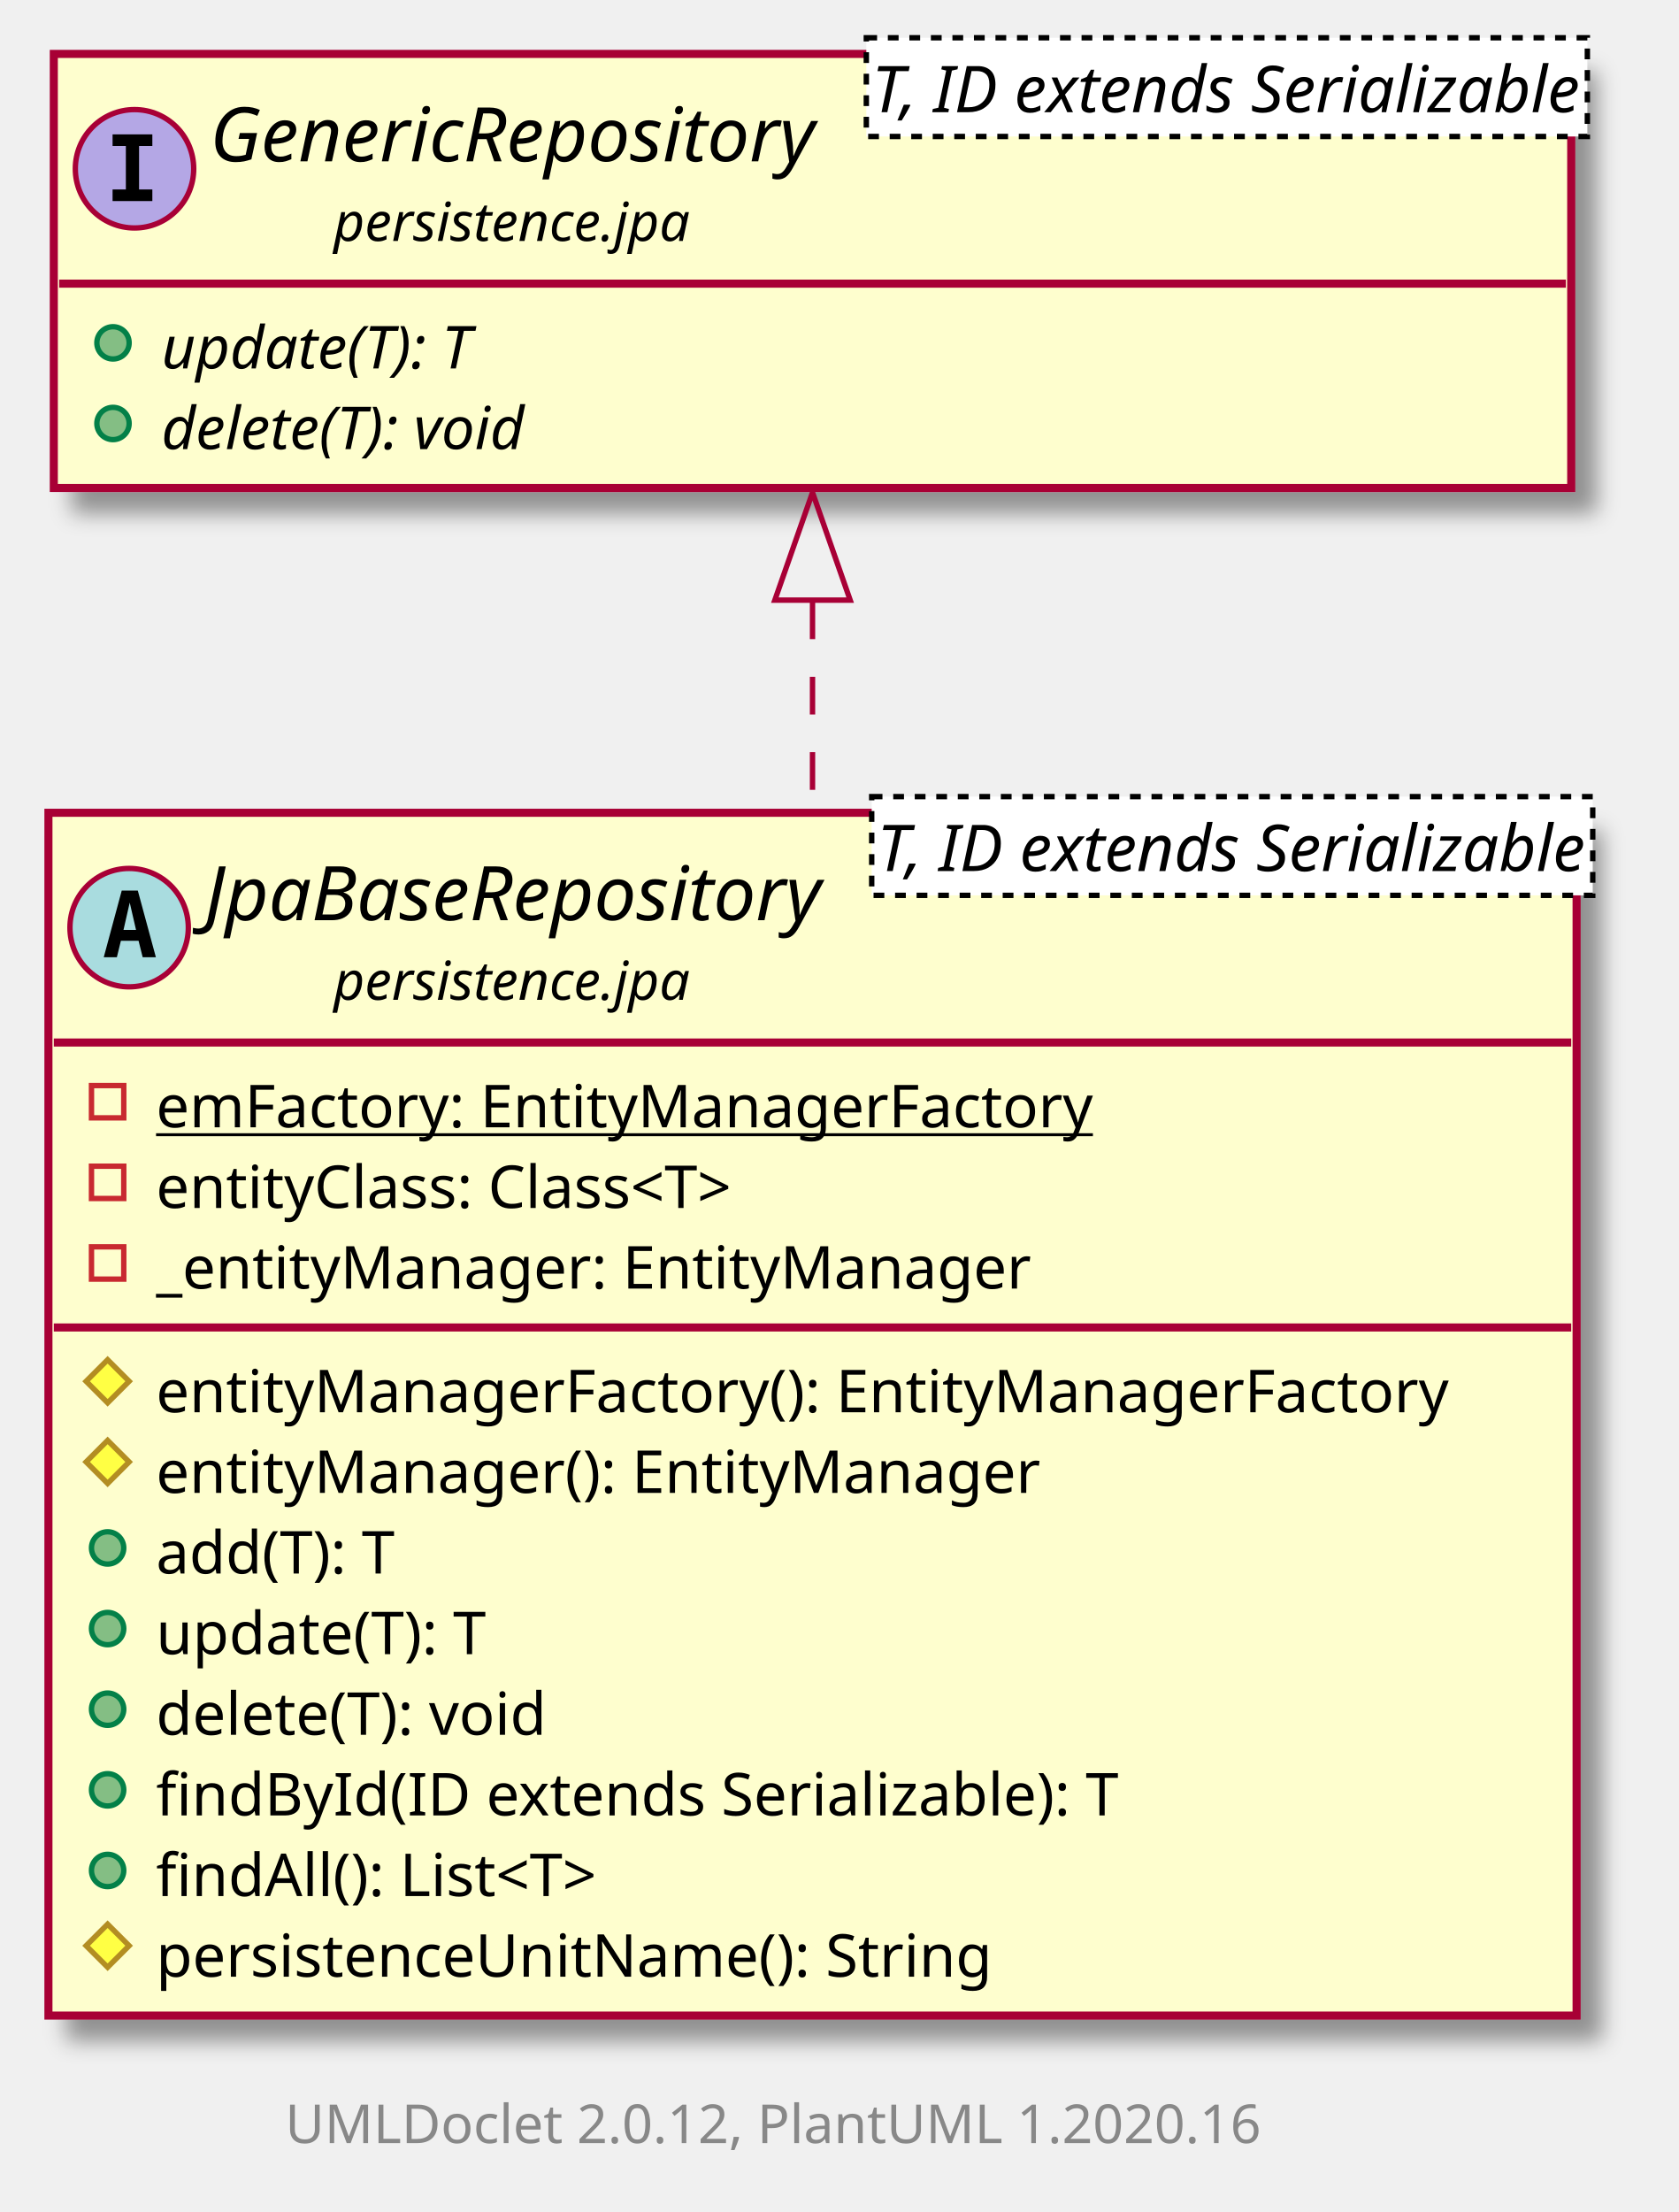
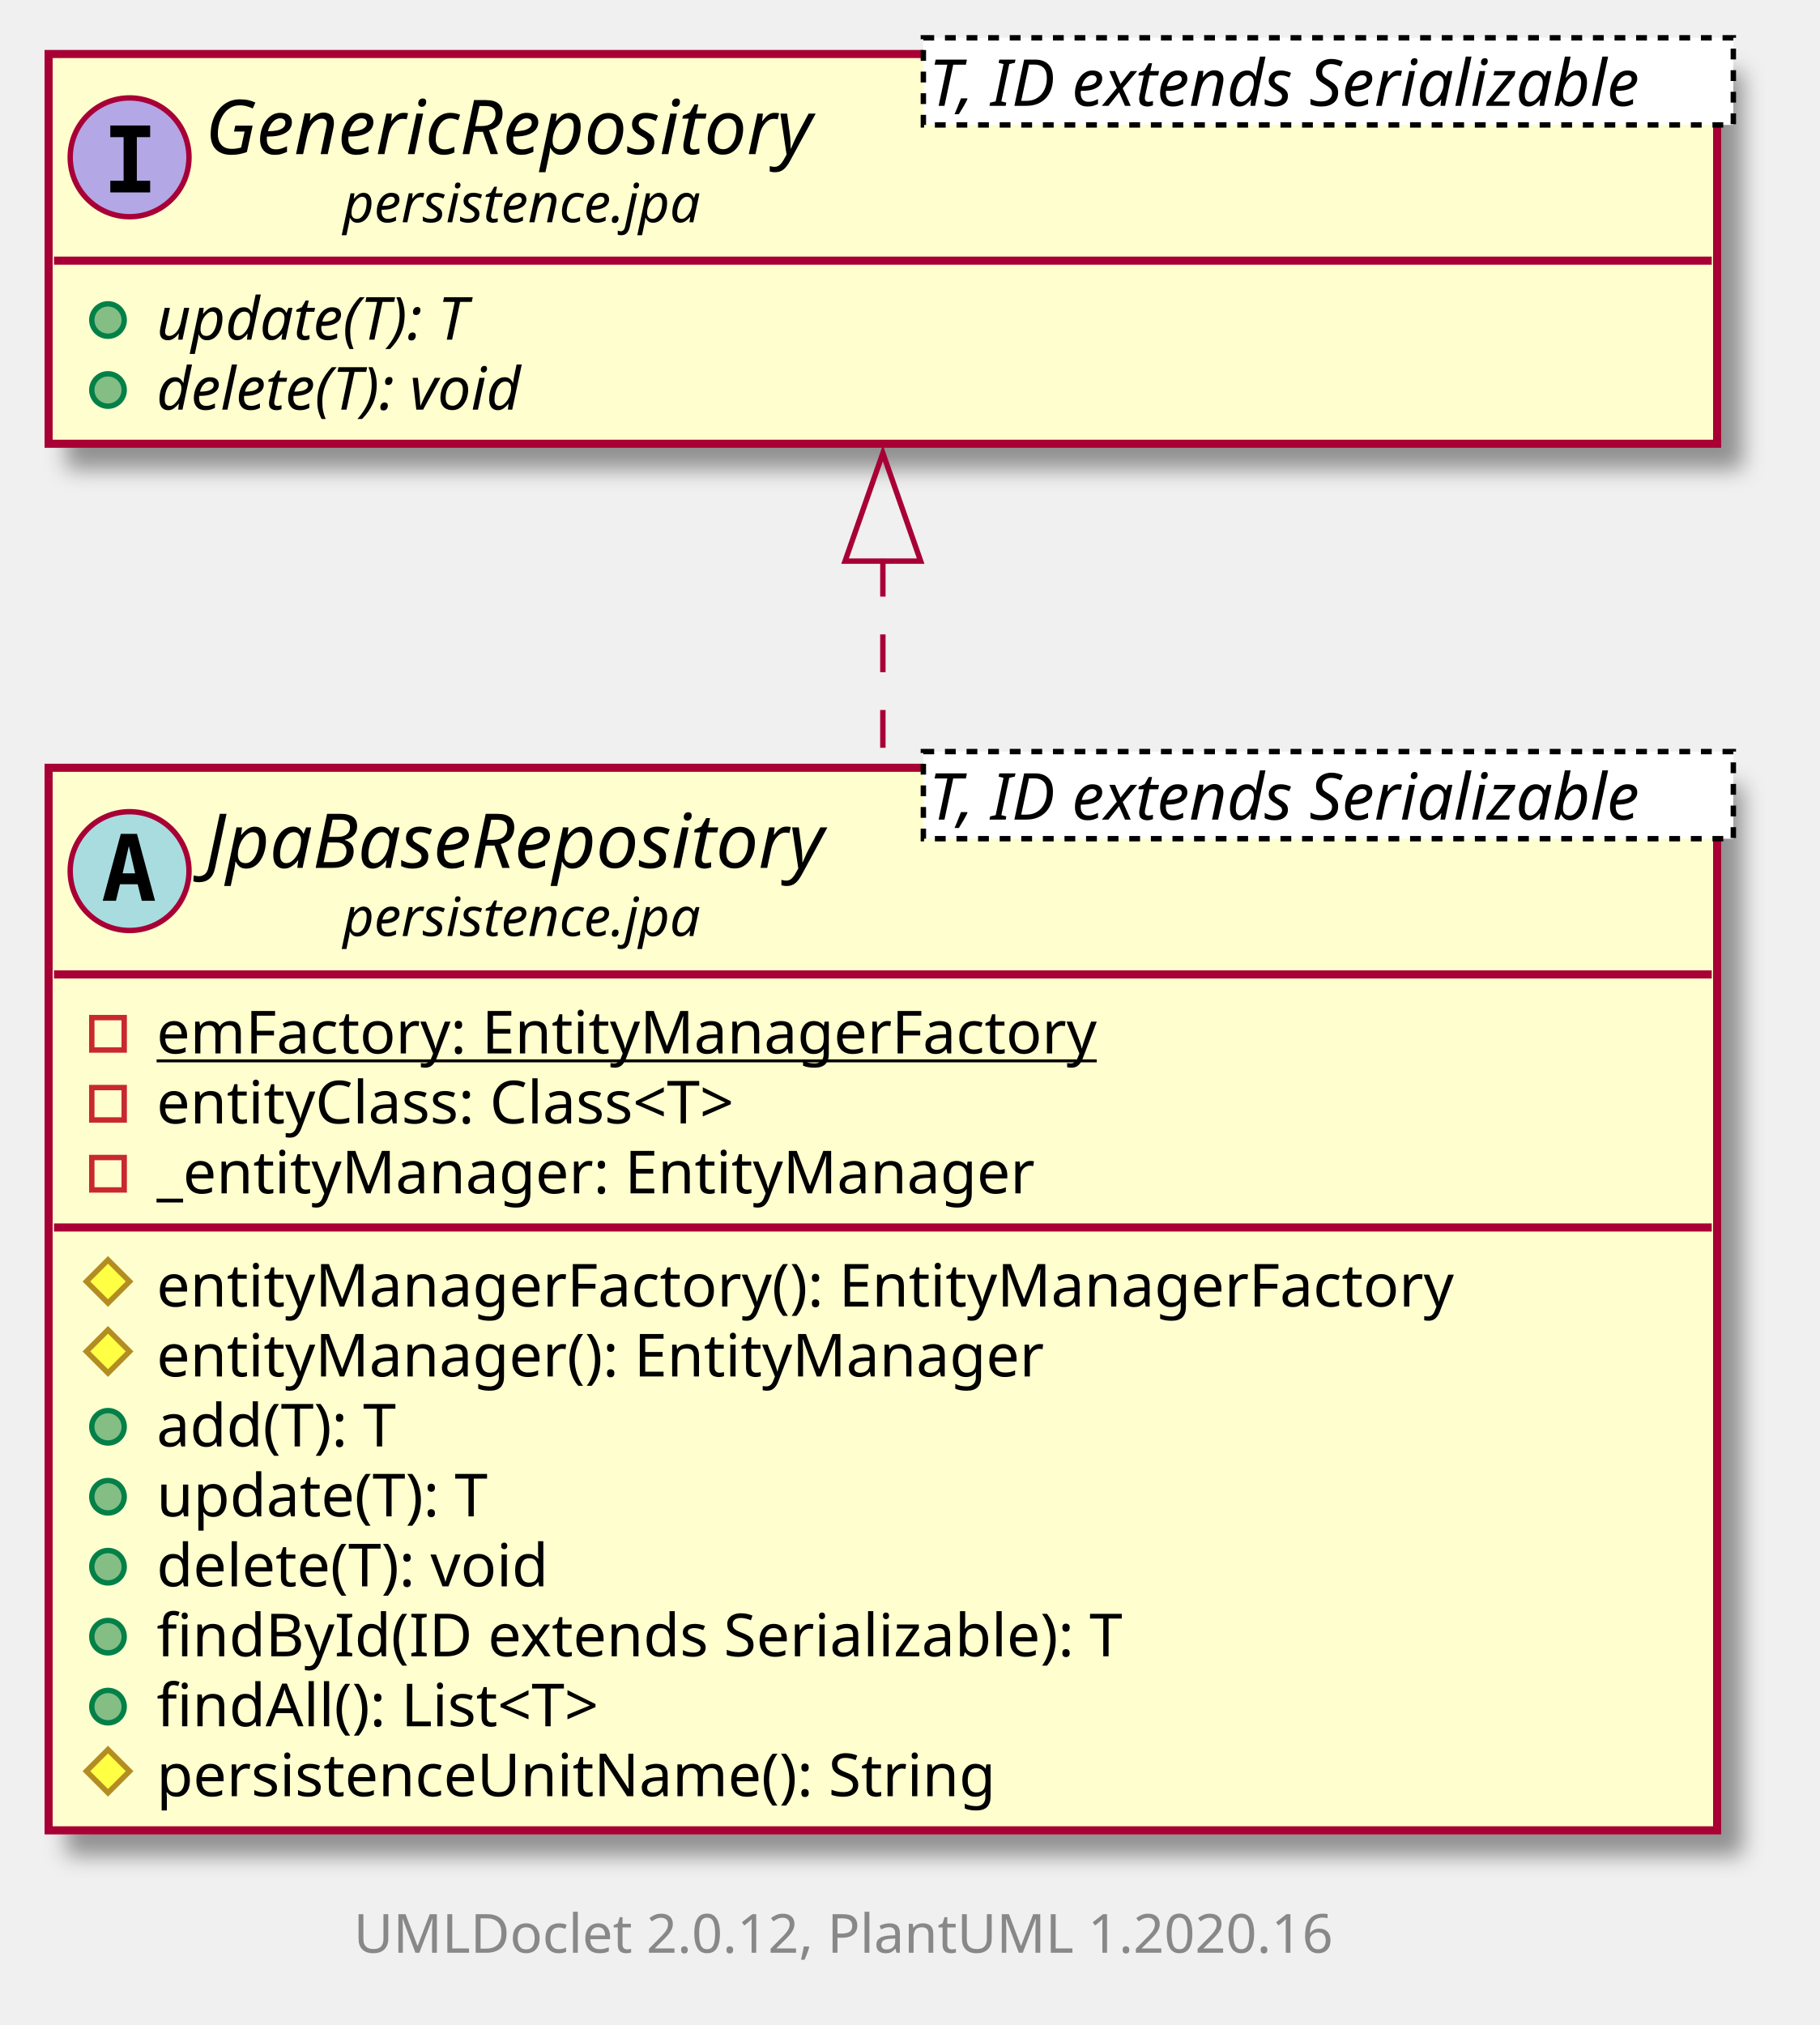
- <svg xmlns="http://www.w3.org/2000/svg" xmlns:xlink="http://www.w3.org/1999/xlink" contentScriptType="application/ecmascript" contentStyleType="text/css" height="411px" preserveAspectRatio="none" style="width:312px;height:411px;" version="1.1" viewBox="0 0 312 411" width="312px" zoomAndPan="magnify">
+ <svg xmlns="http://www.w3.org/2000/svg" xmlns:xlink="http://www.w3.org/1999/xlink" contentScriptType="application/ecmascript" contentStyleType="text/css" height="375px" preserveAspectRatio="none" style="width:337px;height:375px;" version="1.1" viewBox="0 0 337 375" width="337px" zoomAndPan="magnify">
  <defs>
    <filter height="300%" id="f68in7xlsmpda" width="300%" x="-1" y="-1">
      <feGaussianBlur result="blurOut" stdDeviation="2.0" />
      <feColorMatrix in="blurOut" result="blurOut2" type="matrix" values="0 0 0 0 0 0 0 0 0 0 0 0 0 0 0 0 0 0 .4 0" />
      <feOffset dx="4.0" dy="4.0" in="blurOut2" result="blurOut3" />
      <feBlend in="SourceGraphic" in2="blurOut3" mode="normal" />
    </filter>
  </defs>
  <g>
    <a href="JpaBaseRepository.html" target="_top" title="JpaBaseRepository.html" xlink:actuate="onRequest" xlink:href="JpaBaseRepository.html" xlink:show="new" xlink:title="JpaBaseRepository.html" xlink:type="simple">
-       <rect codeLine="5" fill="#FEFECE" filter="url(#f68in7xlsmpda)" height="223.489" id="persistence.jpa.JpaBaseRepository" style="stroke: #A80036; stroke-width: 1.5;" width="284" x="9" y="151.016" />
-       <ellipse cx="24" cy="172.36" fill="#A9DCDF" rx="11" ry="11" style="stroke: #A80036; stroke-width: 1.0;" />
-       <path d="M24.109,167.704 L22.953,172.782 L25.281,172.782 L24.109,167.704 Z M22.625,165.469 L25.609,165.469 L28.969,177.86 L26.516,177.86 L25.75,174.798 L22.469,174.798 L21.719,177.86 L19.281,177.86 L22.625,165.469 Z " />
-       <text fill="#000000" font-family="sans-serif" font-size="14" font-style="italic" lengthAdjust="spacingAndGlyphs" textLength="116" x="38" y="170.982">JpaBaseRepository</text>
-       <text fill="#000000" font-family="sans-serif" font-size="10" font-style="italic" lengthAdjust="spacingAndGlyphs" textLength="68" x="62" y="185.774">persistence.jpa</text>
-       <rect fill="#FFFFFF" height="18.344" style="stroke: #000000; stroke-width: 1.0; stroke-dasharray: 2.0,2.0;" width="134" x="162" y="148.016" />
-       <text fill="#000000" font-family="sans-serif" font-size="12" font-style="italic" lengthAdjust="spacingAndGlyphs" textLength="132" x="163" y="161.844">T, ID extends Serializable</text>
-       <line style="stroke: #A80036; stroke-width: 1.5;" x1="10" x2="292" y1="193.704" y2="193.704" />
-       <rect fill="none" height="6" style="stroke: #C82930; stroke-width: 1.0;" width="6" x="17" y="201.704" />
-       <text fill="#000000" font-family="sans-serif" font-size="11" lengthAdjust="spacingAndGlyphs" text-decoration="underline" textLength="177" x="29" y="209.463">emFactory: EntityManagerFactory</text>
-       <rect fill="none" height="6" style="stroke: #C82930; stroke-width: 1.0;" width="6" x="17" y="216.686" />
-       <text fill="#000000" font-family="sans-serif" font-size="11" lengthAdjust="spacingAndGlyphs" textLength="106" x="29" y="224.445">entityClass: Class&lt;T&gt;</text>
-       <rect fill="none" height="6" style="stroke: #C82930; stroke-width: 1.0;" width="6" x="17" y="231.668" />
-       <text fill="#000000" font-family="sans-serif" font-size="11" lengthAdjust="spacingAndGlyphs" textLength="165" x="29" y="239.427">_entityManager: EntityManager</text>
-       <line style="stroke: #A80036; stroke-width: 1.5;" x1="10" x2="292" y1="246.65" y2="246.65" />
-       <polygon fill="#FFFF44" points="20,252.65,24,256.65,20,260.65,16,256.65" style="stroke: #B38D22; stroke-width: 1.0;" />
-       <text fill="#000000" font-family="sans-serif" font-size="11" lengthAdjust="spacingAndGlyphs" textLength="244" x="29" y="262.409">entityManagerFactory(): EntityManagerFactory</text>
-       <polygon fill="#FFFF44" points="20,267.632,24,271.632,20,275.632,16,271.632" style="stroke: #B38D22; stroke-width: 1.0;" />
-       <text fill="#000000" font-family="sans-serif" font-size="11" lengthAdjust="spacingAndGlyphs" textLength="166" x="29" y="277.39">entityManager(): EntityManager</text>
-       <ellipse cx="20" cy="287.613" fill="#84BE84" rx="3" ry="3" style="stroke: #038048; stroke-width: 1.0;" />
-       <text fill="#000000" font-family="sans-serif" font-size="11" lengthAdjust="spacingAndGlyphs" textLength="44" x="29" y="292.372">add(T): T</text>
-       <ellipse cx="20" cy="302.595" fill="#84BE84" rx="3" ry="3" style="stroke: #038048; stroke-width: 1.0;" />
-       <text fill="#000000" font-family="sans-serif" font-size="11" lengthAdjust="spacingAndGlyphs" textLength="61" x="29" y="307.354">update(T): T</text>
-       <ellipse cx="20" cy="317.577" fill="#84BE84" rx="3" ry="3" style="stroke: #038048; stroke-width: 1.0;" />
-       <text fill="#000000" font-family="sans-serif" font-size="11" lengthAdjust="spacingAndGlyphs" textLength="73" x="29" y="322.336">delete(T): void</text>
-       <ellipse cx="20" cy="332.559" fill="#84BE84" rx="3" ry="3" style="stroke: #038048; stroke-width: 1.0;" />
-       <text fill="#000000" font-family="sans-serif" font-size="11" lengthAdjust="spacingAndGlyphs" textLength="181" x="29" y="337.318">findById(ID extends Serializable): T</text>
-       <ellipse cx="20" cy="347.541" fill="#84BE84" rx="3" ry="3" style="stroke: #038048; stroke-width: 1.0;" />
-       <text fill="#000000" font-family="sans-serif" font-size="11" lengthAdjust="spacingAndGlyphs" textLength="82" x="29" y="352.3">findAll(): List&lt;T&gt;</text>
-       <polygon fill="#FFFF44" points="20,357.523,24,361.523,20,365.523,16,361.523" style="stroke: #B38D22; stroke-width: 1.0;" />
-       <text fill="#000000" font-family="sans-serif" font-size="11" lengthAdjust="spacingAndGlyphs" textLength="155" x="29" y="367.282">persistenceUnitName(): String</text>
+       <rect codeLine="5" fill="#FEFECE" filter="url(#f68in7xlsmpda)" height="196.772" id="persistence.jpa.JpaBaseRepository" style="stroke: #A80036; stroke-width: 1.5;" width="309" x="9" y="142.18" />
+       <ellipse cx="24" cy="161.313" fill="#A9DCDF" rx="11" ry="11" style="stroke: #A80036; stroke-width: 1.0;" />
+       <path d="M23.863,156.661 L22.709,161.733 L25.025,161.733 Z M22.369,154.42 L25.366,154.42 L28.711,166.813 L26.262,166.813 L25.498,163.75 L22.22,163.75 L21.473,166.813 L19.024,166.813 Z " />
+       <text fill="#000000" font-family="sans-serif" font-size="14" font-style="italic" lengthAdjust="spacingAndGlyphs" textLength="125" x="38" y="160.715">JpaBaseRepository</text>
+       <text fill="#000000" font-family="sans-serif" font-size="10" font-style="italic" lengthAdjust="spacingAndGlyphs" textLength="74" x="63.5" y="173.336">persistence.jpa</text>
+       <rect fill="#FFFFFF" height="16.133" style="stroke: #000000; stroke-width: 1.0; stroke-dasharray: 2.0,2.0;" width="150" x="171" y="139.18" />
+       <text fill="#000000" font-family="sans-serif" font-size="12" font-style="italic" lengthAdjust="spacingAndGlyphs" textLength="148" x="172" y="151.782">T, ID extends Serializable</text>
+       <line style="stroke: #A80036; stroke-width: 1.5;" x1="10" x2="317" y1="180.446" y2="180.446" />
+       <rect fill="none" height="6" style="stroke: #C82930; stroke-width: 1.0;" width="6" x="17" y="188.446" />
+       <text fill="#000000" font-family="sans-serif" font-size="11" lengthAdjust="spacingAndGlyphs" text-decoration="underline" textLength="178" x="29" y="195.08">emFactory: EntityManagerFactory</text>
+       <rect fill="none" height="6" style="stroke: #C82930; stroke-width: 1.0;" width="6" x="17" y="201.401" />
+       <text fill="#000000" font-family="sans-serif" font-size="11" lengthAdjust="spacingAndGlyphs" textLength="119" x="29" y="208.036">entityClass: Class&lt;T&gt;</text>
+       <rect fill="none" height="6" style="stroke: #C82930; stroke-width: 1.0;" width="6" x="17" y="214.356" />
+       <text fill="#000000" font-family="sans-serif" font-size="11" lengthAdjust="spacingAndGlyphs" textLength="164" x="29" y="220.99">_entityManager: EntityManager</text>
+       <line style="stroke: #A80036; stroke-width: 1.5;" x1="10" x2="317" y1="227.311" y2="227.311" />
+       <polygon fill="#FFFF44" points="20,233.311,24,237.311,20,241.311,16,237.311" style="stroke: #B38D22; stroke-width: 1.0;" />
+       <text fill="#000000" font-family="sans-serif" font-size="11" lengthAdjust="spacingAndGlyphs" textLength="246" x="29" y="241.946">entityManagerFactory(): EntityManagerFactory</text>
+       <polygon fill="#FFFF44" points="20,246.266,24,250.266,20,254.266,16,250.266" style="stroke: #B38D22; stroke-width: 1.0;" />
+       <text fill="#000000" font-family="sans-serif" font-size="11" lengthAdjust="spacingAndGlyphs" textLength="166" x="29" y="254.901">entityManager(): EntityManager</text>
+       <ellipse cx="20" cy="264.221" fill="#84BE84" rx="3" ry="3" style="stroke: #038048; stroke-width: 1.0;" />
+       <text fill="#000000" font-family="sans-serif" font-size="11" lengthAdjust="spacingAndGlyphs" textLength="48" x="29" y="267.856">add(T): T</text>
+       <ellipse cx="20" cy="277.176" fill="#84BE84" rx="3" ry="3" style="stroke: #038048; stroke-width: 1.0;" />
+       <text fill="#000000" font-family="sans-serif" font-size="11" lengthAdjust="spacingAndGlyphs" textLength="65" x="29" y="280.811">update(T): T</text>
+       <ellipse cx="20" cy="290.131" fill="#84BE84" rx="3" ry="3" style="stroke: #038048; stroke-width: 1.0;" />
+       <text fill="#000000" font-family="sans-serif" font-size="11" lengthAdjust="spacingAndGlyphs" textLength="76" x="29" y="293.766">delete(T): void</text>
+       <ellipse cx="20" cy="303.086" fill="#84BE84" rx="3" ry="3" style="stroke: #038048; stroke-width: 1.0;" />
+       <text fill="#000000" font-family="sans-serif" font-size="11" lengthAdjust="spacingAndGlyphs" textLength="184" x="29" y="306.721">findById(ID extends Serializable): T</text>
+       <ellipse cx="20" cy="316.041" fill="#84BE84" rx="3" ry="3" style="stroke: #038048; stroke-width: 1.0;" />
+       <text fill="#000000" font-family="sans-serif" font-size="11" lengthAdjust="spacingAndGlyphs" textLength="93" x="29" y="319.676">findAll(): List&lt;T&gt;</text>
+       <polygon fill="#FFFF44" points="20,323.996,24,327.996,20,331.996,16,327.996" style="stroke: #B38D22; stroke-width: 1.0;" />
+       <text fill="#000000" font-family="sans-serif" font-size="11" lengthAdjust="spacingAndGlyphs" textLength="160" x="29" y="332.631">persistenceUnitName(): String</text>
    </a>
    <a href="GenericRepository.html" target="_top" title="GenericRepository.html" xlink:actuate="onRequest" xlink:href="GenericRepository.html" xlink:show="new" xlink:title="GenericRepository.html" xlink:type="simple">
-       <rect codeLine="19" fill="#FEFECE" filter="url(#f68in7xlsmpda)" height="80.652" id="persistence.jpa.GenericRepository" style="stroke: #A80036; stroke-width: 1.5;" width="282" x="10" y="10.016" />
-       <ellipse cx="25" cy="31.36" fill="#B4A7E5" rx="11" ry="11" style="stroke: #A80036; stroke-width: 1.0;" />
-       <path d="M20.922,27.126 L20.922,24.969 L28.312,24.969 L28.312,27.126 L25.844,27.126 L25.844,35.204 L28.312,35.204 L28.312,37.36 L20.922,37.36 L20.922,35.204 L23.391,35.204 L23.391,27.126 L20.922,27.126 Z " />
-       <text fill="#000000" font-family="sans-serif" font-size="14" font-style="italic" lengthAdjust="spacingAndGlyphs" textLength="114" x="39" y="29.982">GenericRepository</text>
-       <text fill="#000000" font-family="sans-serif" font-size="10" font-style="italic" lengthAdjust="spacingAndGlyphs" textLength="68" x="62" y="44.774">persistence.jpa</text>
-       <rect fill="#FFFFFF" height="18.344" style="stroke: #000000; stroke-width: 1.0; stroke-dasharray: 2.0,2.0;" width="134" x="161" y="7.016" />
-       <text fill="#000000" font-family="sans-serif" font-size="12" font-style="italic" lengthAdjust="spacingAndGlyphs" textLength="132" x="162" y="20.844">T, ID extends Serializable</text>
-       <line style="stroke: #A80036; stroke-width: 1.5;" x1="11" x2="291" y1="52.704" y2="52.704" />
-       <ellipse cx="21" cy="63.704" fill="#84BE84" rx="3" ry="3" style="stroke: #038048; stroke-width: 1.0;" />
-       <text fill="#000000" font-family="sans-serif" font-size="11" font-style="italic" lengthAdjust="spacingAndGlyphs" textLength="57" x="30" y="68.463">update(T): T</text>
-       <ellipse cx="21" cy="78.686" fill="#84BE84" rx="3" ry="3" style="stroke: #038048; stroke-width: 1.0;" />
-       <text fill="#000000" font-family="sans-serif" font-size="11" font-style="italic" lengthAdjust="spacingAndGlyphs" textLength="66" x="30" y="83.445">delete(T): void</text>
+       <rect codeLine="19" fill="#FEFECE" filter="url(#f68in7xlsmpda)" height="72.176" id="persistence.jpa.GenericRepository" style="stroke: #A80036; stroke-width: 1.5;" width="309" x="9" y="10" />
+       <ellipse cx="24" cy="29.133" fill="#B4A7E5" rx="11" ry="11" style="stroke: #A80036; stroke-width: 1.0;" />
+       <path d="M20.428,25.398 L20.428,23.24 L27.807,23.24 L27.807,25.398 L25.342,25.398 L25.342,33.475 L27.807,33.475 L27.807,35.633 L20.428,35.633 L20.428,33.475 L22.893,33.475 L22.893,25.398 Z " />
+       <text fill="#000000" font-family="sans-serif" font-size="14" font-style="italic" lengthAdjust="spacingAndGlyphs" textLength="125" x="38" y="28.535">GenericRepository</text>
+       <text fill="#000000" font-family="sans-serif" font-size="10" font-style="italic" lengthAdjust="spacingAndGlyphs" textLength="74" x="63.5" y="41.156">persistence.jpa</text>
+       <rect fill="#FFFFFF" height="16.133" style="stroke: #000000; stroke-width: 1.0; stroke-dasharray: 2.0,2.0;" width="150" x="171" y="7" />
+       <text fill="#000000" font-family="sans-serif" font-size="12" font-style="italic" lengthAdjust="spacingAndGlyphs" textLength="148" x="172" y="19.602">T, ID extends Serializable</text>
+       <line style="stroke: #A80036; stroke-width: 1.5;" x1="10" x2="317" y1="48.266" y2="48.266" />
+       <ellipse cx="20" cy="59.266" fill="#84BE84" rx="3" ry="3" style="stroke: #038048; stroke-width: 1.0;" />
+       <text fill="#000000" font-family="sans-serif" font-size="11" font-style="italic" lengthAdjust="spacingAndGlyphs" textLength="65" x="29" y="62.9">update(T): T</text>
+       <ellipse cx="20" cy="72.221" fill="#84BE84" rx="3" ry="3" style="stroke: #038048; stroke-width: 1.0;" />
+       <text fill="#000000" font-family="sans-serif" font-size="11" font-style="italic" lengthAdjust="spacingAndGlyphs" textLength="76" x="29" y="75.856">delete(T): void</text>
    </a>
-     <path codeLine="24" d="M151,111.756 C151,124.066 151,137.396 151,150.846 " fill="none" id="persistence.jpa.GenericRepository-backto-persistence.jpa.JpaBaseRepository" style="stroke: #A80036; stroke-width: 1.0; stroke-dasharray: 7.0,7.0;" />
-     <polygon fill="none" points="144,111.506,151,91.506,158,111.506,144,111.506" style="stroke: #A80036; stroke-width: 1.0;" />
-     <text fill="#888888" font-family="sans-serif" font-size="10" lengthAdjust="spacingAndGlyphs" textLength="188" x="53" y="398.195">UMLDoclet 2.0.12, PlantUML 1.2020.16</text>
+     <path codeLine="24" d="M163.5,103.48 C163.5,115.57 163.5,128.68 163.5,141.83 " fill="none" id="persistence.jpa.GenericRepository-backto-persistence.jpa.JpaBaseRepository" style="stroke: #A80036; stroke-width: 1.0; stroke-dasharray: 7.0,7.0;" />
+     <polygon fill="none" points="156.5,103.91,163.5,83.91,170.5,103.91,156.5,103.91" style="stroke: #A80036; stroke-width: 1.0;" />
+     <text fill="#888888" font-family="sans-serif" font-size="10" lengthAdjust="spacingAndGlyphs" textLength="188" x="65.5" y="361.62">UMLDoclet 2.0.12, PlantUML 1.2020.16</text>
  </g>
</svg>
